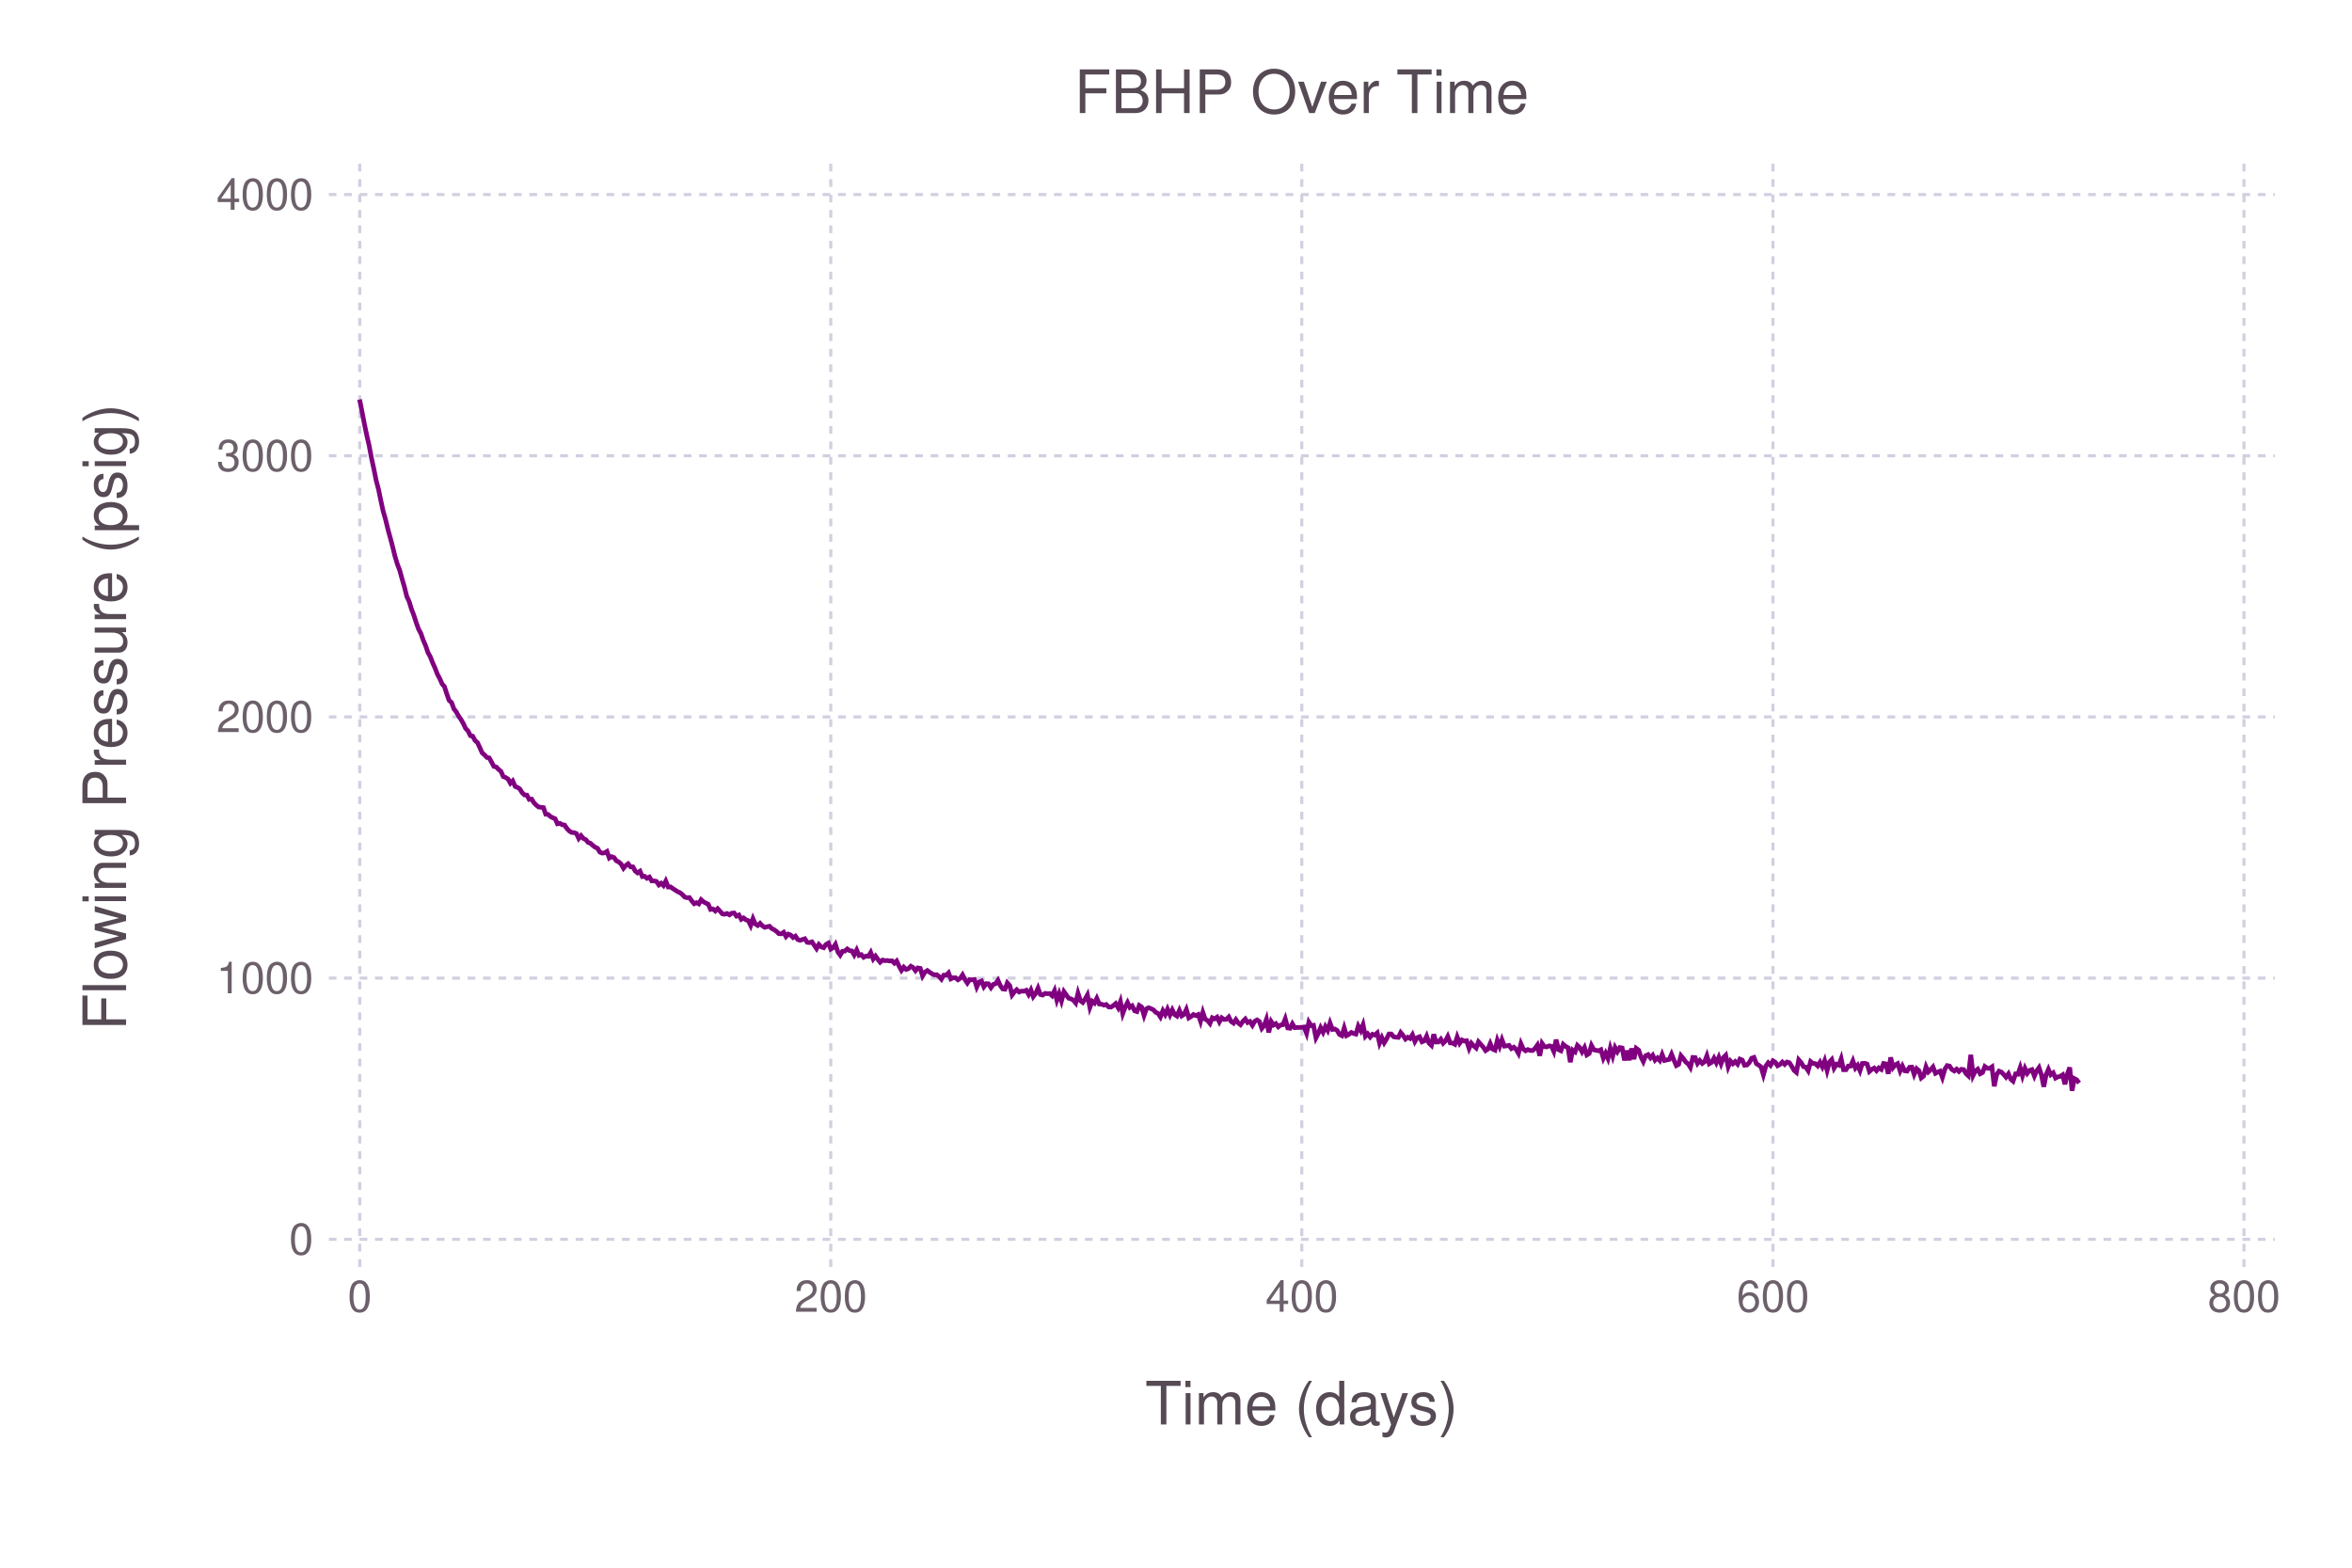
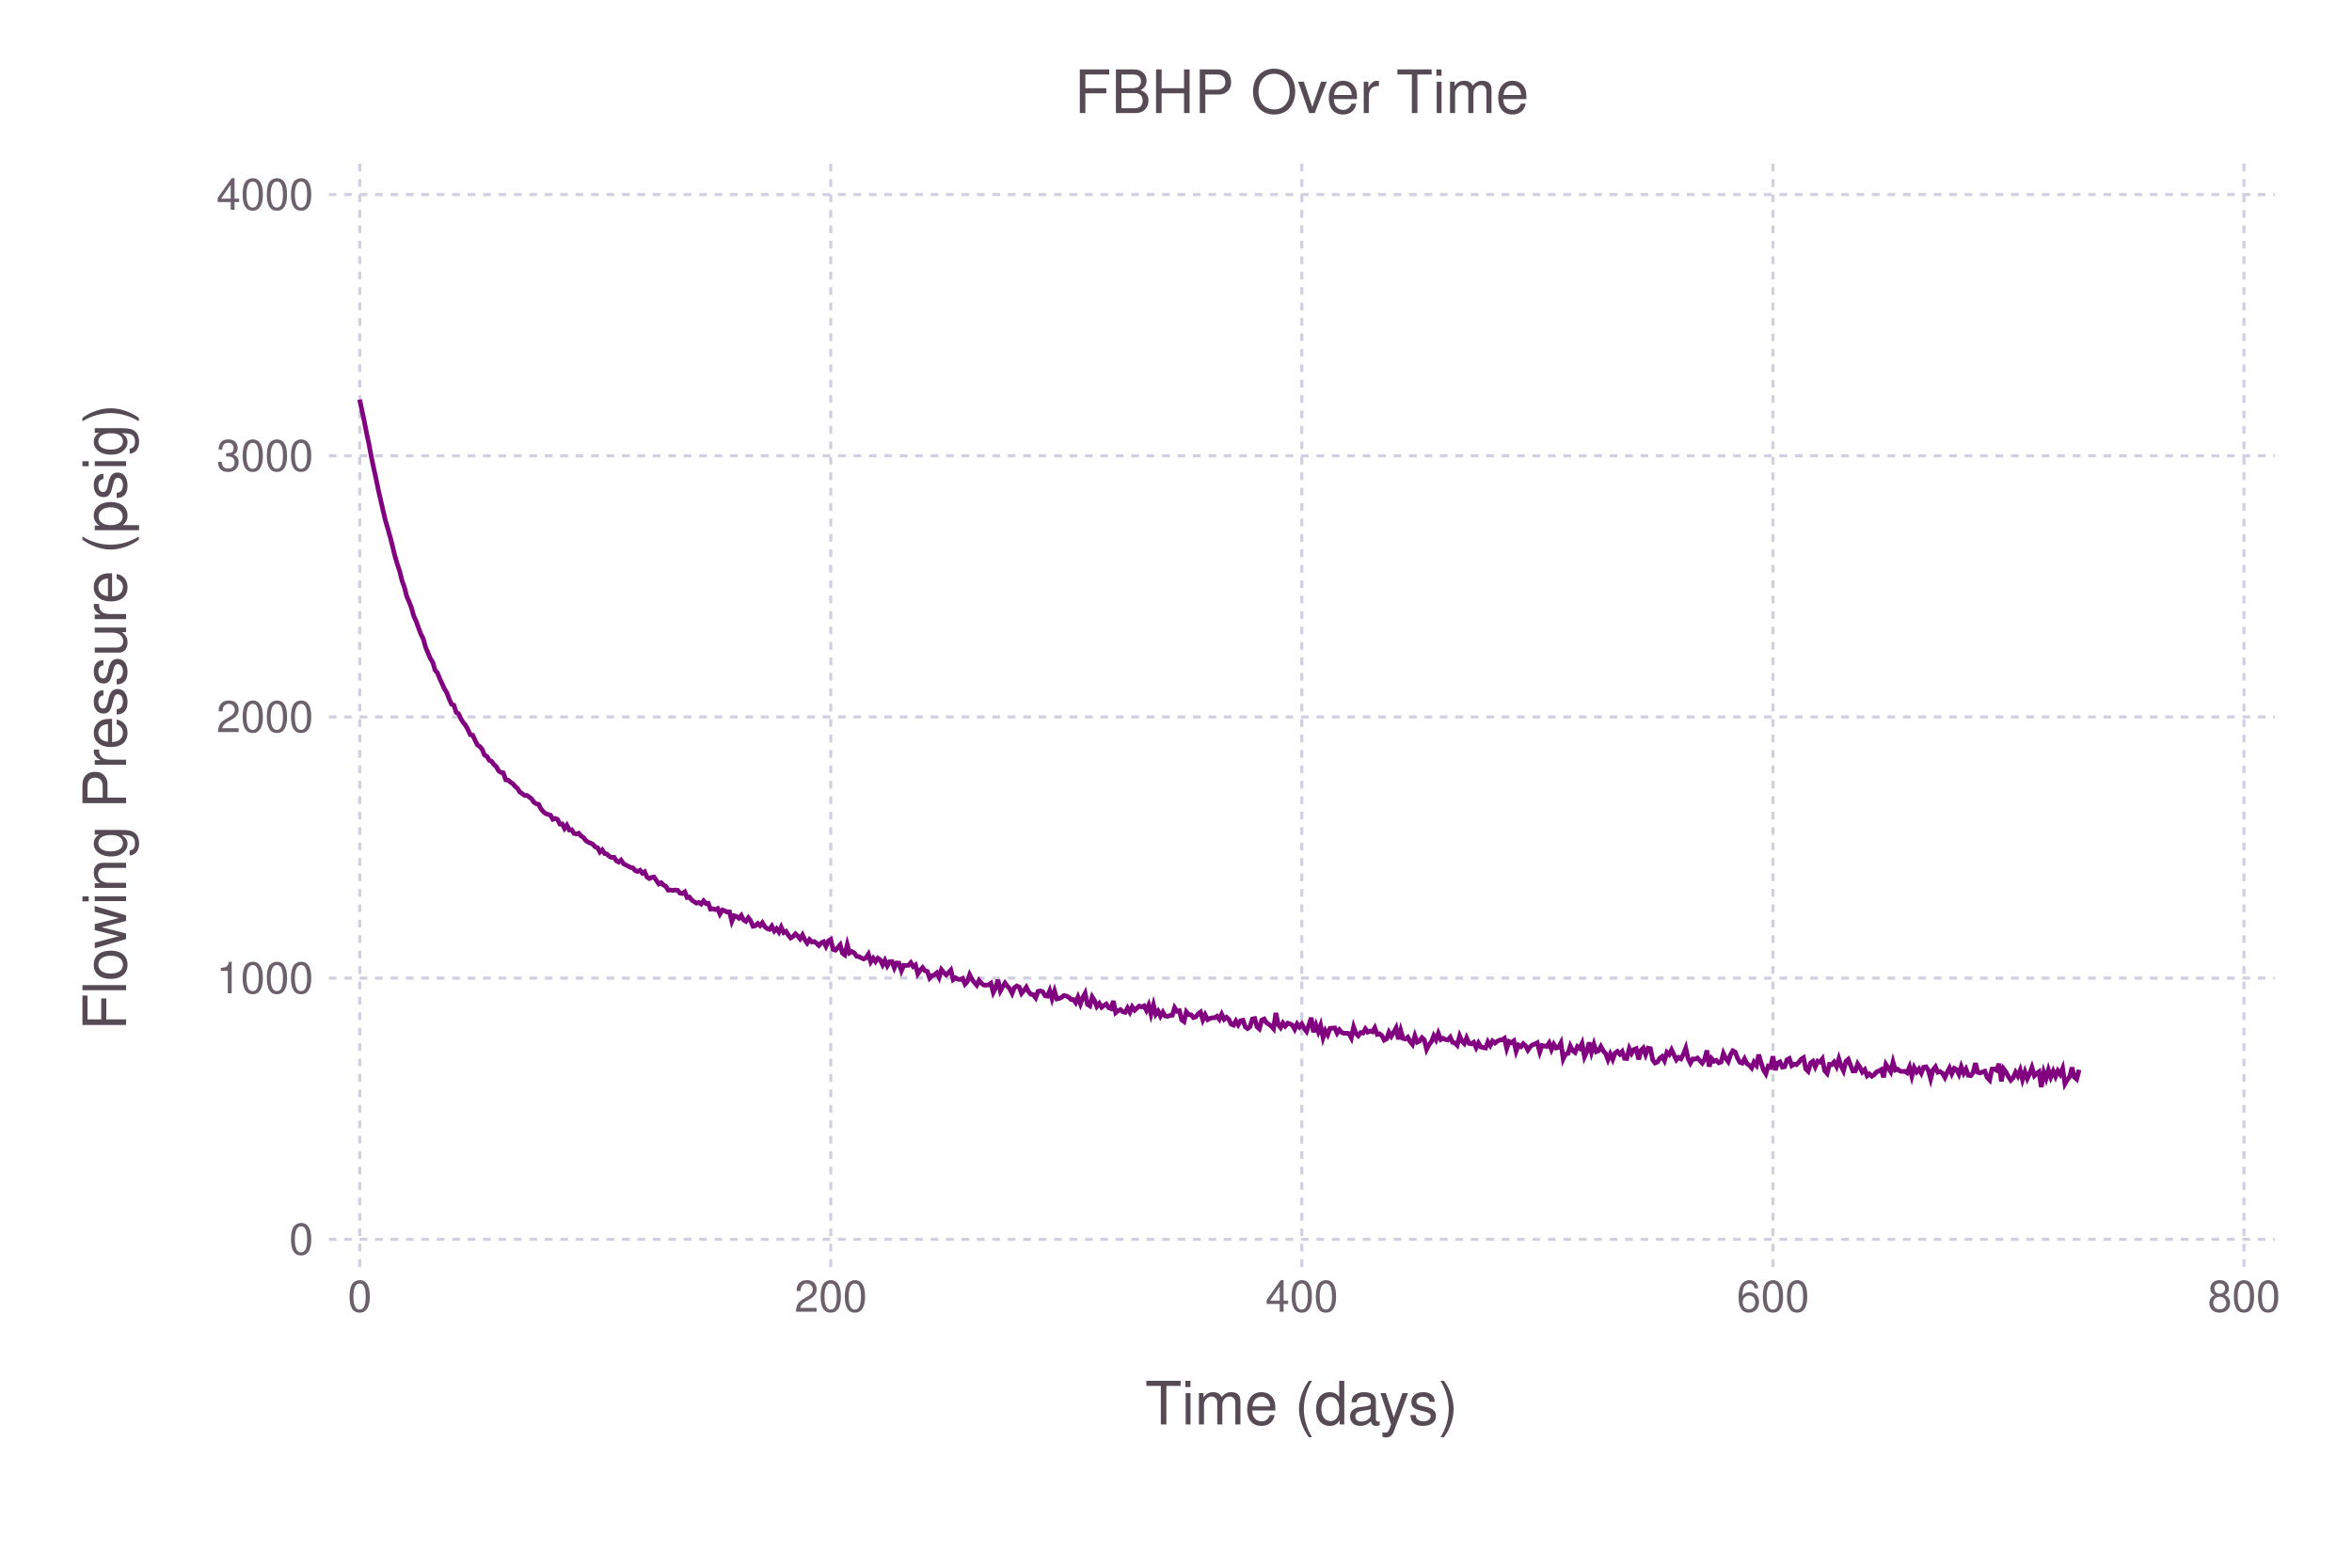
<svg xmlns="http://www.w3.org/2000/svg" version="1.2" width="152.4mm" height="101.6mm" viewBox="0 0 152.4 101.6" stroke="none" fill="#000000" stroke-width="0.3" font-size="3.88">
  <defs>
    <marker id="arrow" markerWidth="15" markerHeight="7" refX="5" refY="3.5" orient="auto" markerUnits="strokeWidth">
      <path d="M0,0 L15,3.5 L0,7 z" stroke="context-stroke" fill="context-stroke" />
    </marker>
  </defs>
-   <g class="plotroot xscalable yscalable" id="img-c7d6ffb0-1">
-     <g font-size="3.88" font-family="'PT Sans','Helvetica Neue','Helvetica',sans-serif" fill="#564A55" stroke="#000000" stroke-opacity="0.000" id="img-c7d6ffb0-2">
+   <g class="plotroot xscalable yscalable" id="img-145ddcf2-1">
+     <g font-size="3.88" font-family="'PT Sans','Helvetica Neue','Helvetica',sans-serif" fill="#564A55" stroke="#000000" stroke-opacity="0.000" id="img-145ddcf2-2">
      <g transform="translate(84.35,89.99)">
        <g class="primitive">
          <text text-anchor="middle" dy="0.6em">Time (days)</text>
        </g>
      </g>
    </g>
-     <g class="guide xlabels" font-size="2.82" font-family="'PT Sans Caption','Helvetica Neue','Helvetica',sans-serif" fill="#6C606B" id="img-c7d6ffb0-3">
+     <g class="guide xlabels" font-size="2.82" font-family="'PT Sans Caption','Helvetica Neue','Helvetica',sans-serif" fill="#6C606B" id="img-145ddcf2-3">
      <g transform="translate(23.31,83.32)">
        <g class="primitive">
          <text text-anchor="middle" dy="0.6em">0</text>
        </g>
      </g>
      <g transform="translate(53.83,83.32)">
        <g class="primitive">
          <text text-anchor="middle" dy="0.6em">200</text>
        </g>
      </g>
      <g transform="translate(84.35,83.32)">
        <g class="primitive">
          <text text-anchor="middle" dy="0.6em">400</text>
        </g>
      </g>
      <g transform="translate(114.88,83.32)">
        <g class="primitive">
          <text text-anchor="middle" dy="0.6em">600</text>
        </g>
      </g>
      <g transform="translate(145.4,83.32)">
        <g class="primitive">
          <text text-anchor="middle" dy="0.6em">800</text>
        </g>
      </g>
    </g>
-     <g clip-path="url(#img-c7d6ffb0-4)">
-       <g id="img-c7d6ffb0-5">
-         <g pointer-events="visible" stroke-width="0.3" fill="#000000" fill-opacity="0.000" stroke="#000000" stroke-opacity="0.000" class="guide background" id="img-c7d6ffb0-6">
-           <g transform="translate(84.35,46.46)" id="img-c7d6ffb0-7">
+     <g clip-path="url(#img-145ddcf2-4)">
+       <g id="img-145ddcf2-5">
+         <g pointer-events="visible" stroke-width="0.3" fill="#000000" fill-opacity="0.000" stroke="#000000" stroke-opacity="0.000" class="guide background" id="img-145ddcf2-6">
+           <g transform="translate(84.35,46.46)" id="img-145ddcf2-7">
            <path d="M-63.05,-35.85 L 63.05 -35.85 63.05 35.85 -63.05 35.85 z" class="primitive" />
          </g>
        </g>
-         <g class="guide ygridlines xfixed" stroke-dasharray="0.5,0.5" stroke-width="0.2" stroke="#D0D0E0" id="img-c7d6ffb0-8">
-           <g transform="translate(84.35,80.32)" id="img-c7d6ffb0-9">
+         <g class="guide ygridlines xfixed" stroke-dasharray="0.5,0.5" stroke-width="0.2" stroke="#D0D0E0" id="img-145ddcf2-8">
+           <g transform="translate(84.35,80.32)" id="img-145ddcf2-9">
            <path fill="none" d="M-63.05,0 L 63.05 0" class="primitive" />
          </g>
-           <g transform="translate(84.35,63.39)" id="img-c7d6ffb0-10">
+           <g transform="translate(84.35,63.39)" id="img-145ddcf2-10">
            <path fill="none" d="M-63.05,0 L 63.05 0" class="primitive" />
          </g>
-           <g transform="translate(84.35,46.46)" id="img-c7d6ffb0-11">
+           <g transform="translate(84.35,46.46)" id="img-145ddcf2-11">
            <path fill="none" d="M-63.05,0 L 63.05 0" class="primitive" />
          </g>
-           <g transform="translate(84.35,29.54)" id="img-c7d6ffb0-12">
+           <g transform="translate(84.35,29.54)" id="img-145ddcf2-12">
            <path fill="none" d="M-63.05,0 L 63.05 0" class="primitive" />
          </g>
-           <g transform="translate(84.35,12.61)" id="img-c7d6ffb0-13">
+           <g transform="translate(84.35,12.61)" id="img-145ddcf2-13">
            <path fill="none" d="M-63.05,0 L 63.05 0" class="primitive" />
          </g>
        </g>
-         <g class="guide xgridlines yfixed" stroke-dasharray="0.5,0.5" stroke-width="0.2" stroke="#D0D0E0" id="img-c7d6ffb0-14">
-           <g transform="translate(23.31,46.46)" id="img-c7d6ffb0-15">
+         <g class="guide xgridlines yfixed" stroke-dasharray="0.5,0.5" stroke-width="0.2" stroke="#D0D0E0" id="img-145ddcf2-14">
+           <g transform="translate(23.31,46.46)" id="img-145ddcf2-15">
            <path fill="none" d="M0,-35.85 L 0 35.85" class="primitive" />
          </g>
-           <g transform="translate(53.83,46.46)" id="img-c7d6ffb0-16">
+           <g transform="translate(53.83,46.46)" id="img-145ddcf2-16">
            <path fill="none" d="M0,-35.85 L 0 35.85" class="primitive" />
          </g>
-           <g transform="translate(84.35,46.46)" id="img-c7d6ffb0-17">
+           <g transform="translate(84.35,46.46)" id="img-145ddcf2-17">
            <path fill="none" d="M0,-35.85 L 0 35.85" class="primitive" />
          </g>
-           <g transform="translate(114.88,46.46)" id="img-c7d6ffb0-18">
+           <g transform="translate(114.88,46.46)" id="img-145ddcf2-18">
            <path fill="none" d="M0,-35.85 L 0 35.85" class="primitive" />
          </g>
-           <g transform="translate(145.4,46.46)" id="img-c7d6ffb0-19">
+           <g transform="translate(145.4,46.46)" id="img-145ddcf2-19">
            <path fill="none" d="M0,-35.85 L 0 35.85" class="primitive" />
          </g>
        </g>
-         <g class="plotpanel" id="img-c7d6ffb0-20">
-           <g stroke-width="0.3" fill="#000000" fill-opacity="0.000" class="geometry" id="img-c7d6ffb0-21">
-             <g class="color_RGB{N0f8}(0.502,0.0,0.502)" stroke-dasharray="none" stroke="#800080" id="img-c7d6ffb0-22">
-               <g transform="translate(79.01,62.88)" id="img-c7d6ffb0-23">
-                 <path fill="none" d="M-55.71,-36.99 L -55.55 -36.18 -55.4 -35.41 -55.25 -34.69 -55.1 -34.04 -54.94 -33.2 -54.79 -32.51 -54.64 -31.76 -54.48 -31.15 -54.33 -30.42 -54.18 -29.74 -54.03 -29.22 -53.87 -28.56 -53.72 -28.02 -53.57 -27.45 -53.42 -26.84 -53.26 -26.31 -53.11 -25.92 -52.96 -25.37 -52.81 -24.86 -52.65 -24.22 -52.5 -23.9 -52.35 -23.41 -52.2 -23.02 -52.04 -22.53 -51.89 -22.11 -51.74 -21.83 -51.59 -21.4 -51.43 -21.03 -51.28 -20.59 -51.13 -20.32 -50.97 -19.91 -50.82 -19.58 -50.67 -19.19 -50.52 -18.91 -50.36 -18.55 -50.21 -18.38 -50.06 -17.91 -49.91 -17.49 -49.75 -17.35 -49.6 -16.94 -49.45 -16.75 -49.3 -16.48 -49.14 -16.25 -48.99 -15.99 -48.84 -15.67 -48.69 -15.52 -48.53 -15.2 -48.38 -15.17 -48.23 -14.89 -48.07 -14.75 -47.92 -14.43 -47.77 -14.09 -47.62 -13.96 -47.46 -13.79 -47.31 -13.76 -47.16 -13.49 -47.01 -13.21 -46.85 -13.17 -46.7 -13.01 -46.55 -12.89 -46.4 -12.55 -46.24 -12.49 -46.09 -12.39 -45.94 -12.12 -45.79 -12.27 -45.63 -11.91 -45.48 -11.85 -45.33 -11.75 -45.18 -11.51 -45.02 -11.36 -44.87 -11.35 -44.72 -11.07 -44.56 -11.09 -44.41 -10.85 -44.26 -10.7 -44.11 -10.58 -43.95 -10.56 -43.8 -10.54 -43.65 -10.11 -43.5 -10.1 -43.34 -9.96 -43.19 -9.88 -43.04 -9.82 -42.89 -9.49 -42.73 -9.52 -42.58 -9.43 -42.43 -9.41 -42.28 -9.19 -42.12 -9.02 -41.97 -8.93 -41.82 -8.92 -41.66 -8.86 -41.51 -8.54 -41.36 -8.72 -41.21 -8.54 -41.05 -8.46 -40.9 -8.28 -40.75 -8.23 -40.6 -8.09 -40.44 -7.97 -40.29 -7.9 -40.14 -7.65 -39.99 -7.59 -39.83 -7.61 -39.68 -7.7 -39.53 -7.27 -39.38 -7.36 -39.22 -7.3 -39.07 -7.09 -38.92 -7.02 -38.77 -6.89 -38.61 -6.61 -38.46 -6.79 -38.31 -6.9 -38.15 -6.7 -38 -6.7 -37.85 -6.43 -37.7 -6.31 -37.54 -6.42 -37.39 -6.07 -37.24 -6.09 -37.09 -5.96 -36.93 -6.04 -36.78 -5.79 -36.63 -5.79 -36.48 -5.76 -36.32 -5.53 -36.17 -5.64 -36.02 -5.49 -35.87 -5.78 -35.71 -5.39 -35.56 -5.4 -35.41 -5.29 -35.25 -5.19 -35.1 -5.09 -34.95 -5.03 -34.8 -4.91 -34.64 -4.74 -34.49 -4.7 -34.34 -4.71 -34.19 -4.5 -34.03 -4.31 -33.88 -4.38 -33.73 -4.3 -33.58 -4.57 -33.42 -4.43 -33.27 -4.35 -33.12 -4.28 -32.97 -3.94 -32.81 -3.97 -32.66 -3.84 -32.51 -3.99 -32.36 -3.83 -32.2 -3.65 -32.05 -3.63 -31.9 -3.68 -31.74 -3.59 -31.59 -3.7 -31.44 -3.71 -31.29 -3.51 -31.13 -3.58 -30.98 -3.3 -30.83 -3.39 -30.68 -3.27 -30.52 -3.21 -30.37 -2.9 -30.22 -3.34 -30.07 -3 -29.91 -2.9 -29.76 -3.04 -29.61 -2.88 -29.46 -2.78 -29.3 -2.82 -29.15 -2.85 -29 -2.7 -28.84 -2.62 -28.69 -2.51 -28.54 -2.37 -28.39 -2.36 -28.23 -2.46 -28.08 -2.18 -27.93 -2.34 -27.78 -2.28 -27.62 -2.12 -27.47 -2.21 -27.32 -1.99 -27.17 -1.94 -27.01 -1.99 -26.86 -2.04 -26.71 -1.81 -26.56 -1.79 -26.4 -1.84 -26.25 -1.62 -26.1 -1.4 -25.95 -1.67 -25.79 -1.51 -25.64 -1.46 -25.49 -1.67 -25.33 -1.76 -25.18 -1.37 -25.03 -1.46 -24.88 -1.68 -24.72 -1.19 -24.57 -0.98 -24.42 -1.23 -24.27 -1.24 -24.11 -1.38 -23.96 -1.27 -23.81 -1.25 -23.66 -0.99 -23.5 -1.31 -23.35 -0.96 -23.2 -1.01 -23.05 -0.84 -22.89 -0.92 -22.74 -0.9 -22.59 -1.15 -22.43 -0.73 -22.28 -0.92 -22.13 -0.71 -21.98 -0.52 -21.82 -0.66 -21.67 -0.62 -21.52 -0.63 -21.37 -0.6 -21.21 -0.61 -21.06 -0.46 -20.91 -0.6 -20.76 -0.28 -20.6 0.01 -20.45 -0.2 -20.3 -0.05 -20.15 -0.1 -19.99 -0.26 -19.84 -0.17 -19.69 0.03 -19.54 -0.15 -19.38 -0.12 -19.23 0.37 -19.08 0.12 -18.92 0.02 -18.77 0.13 -18.62 0.23 -18.47 0.3 -18.31 0.29 -18.16 0.41 -18.01 0.58 -17.86 0.32 -17.7 0.32 -17.55 0.17 -17.4 0.56 -17.25 0.49 -17.09 0.49 -16.94 0.62 -16.79 0.52 -16.64 0.3 -16.48 0.61 -16.33 0.83 -16.18 0.61 -16.02 0.62 -15.87 0.6 -15.72 1.09 -15.57 0.77 -15.41 0.7 -15.26 1.07 -15.11 0.87 -14.96 0.88 -14.8 1.13 -14.65 0.92 -14.5 0.87 -14.35 0.65 -14.19 1 -14.04 1.21 -13.89 1.23 -13.74 0.82 -13.58 1 -13.43 1.6 -13.28 1.4 -13.13 1.26 -12.97 1.41 -12.82 1.35 -12.67 1.36 -12.51 1.3 -12.36 1.57 -12.21 1.28 -12.06 1.71 -11.9 1.5 -11.75 1.16 -11.6 1.57 -11.45 1.61 -11.29 1.5 -11.14 1.52 -10.99 1.51 -10.84 1.65 -10.68 1.32 -10.53 1.94 -10.38 1.52 -10.23 1.99 -10.07 1.39 -9.92 1.6 -9.77 1.81 -9.61 1.86 -9.46 1.94 -9.31 2.12 -9.16 1.49 -9 1.98 -8.85 2.09 -8.7 1.87 -8.55 1.6 -8.39 2.41 -8.24 2.01 -8.09 2.13 -7.94 1.82 -7.78 2.19 -7.63 2.2 -7.48 2.26 -7.33 2.22 -7.17 2.38 -7.02 2.39 -6.87 2.29 -6.72 2.16 -6.56 2.43 -6.41 2.03 -6.26 2.81 -6.1 2.38 -5.95 2.09 -5.8 2.41 -5.65 2.31 -5.49 2.63 -5.34 2.68 -5.19 2.28 -5.04 2.38 -4.88 2.93 -4.73 2.5 -4.58 2.43 -4.43 2.49 -4.27 2.57 -4.12 2.73 -3.97 2.8 -3.82 3.03 -3.66 2.62 -3.51 2.87 -3.36 2.52 -3.2 2.9 -3.05 2.57 -2.9 2.87 -2.75 2.97 -2.59 2.6 -2.44 2.96 -2.29 2.86 -2.14 2.54 -1.98 3.09 -1.83 3 -1.68 2.87 -1.53 2.94 -1.37 2.87 -1.22 3.31 -1.07 2.73 -0.92 3.17 -0.76 3.26 -0.61 3.45 -0.46 3.08 -0.31 3.15 -0.15 3.04 0 3.35 0.15 3.08 0.31 3.19 0.46 3.18 0.61 3.03 0.76 3.32 0.92 3.43 1.07 3.2 1.22 3.41 1.37 3.53 1.53 3.31 1.68 3.16 1.83 3.39 1.98 3.32 2.14 3.57 2.29 3.31 2.44 3.22 2.59 3.32 2.75 3.77 2.9 3.59 3.05 3.18 3.2 4.03 3.36 3.33 3.51 3.55 3.66 3.46 3.82 3.67 3.97 3.55 4.12 3.53 4.27 3.15 4.43 3.74 4.58 3.76 4.73 3.47 4.88 3.72 5.04 3.71 5.19 3.71 5.34 3.7 5.49 3.68 5.65 4.09 5.8 3.36 5.95 3.59 6.1 3.57 6.26 4.38 6.41 4.09 6.56 3.72 6.72 4.02 6.87 3.65 7.02 3.9 7.17 3.42 7.33 3.84 7.48 3.81 7.63 3.9 7.78 4.16 7.94 4.24 8.09 3.74 8.24 4.24 8.39 4.16 8.55 4.03 8.7 4.1 8.85 4.14 9 3.62 9.16 3.91 9.31 3.53 9.46 4.28 9.61 4.12 9.77 4.33 9.92 4.15 10.07 4.2 10.23 4.06 10.38 4.72 10.53 4.37 10.68 4.7 10.84 4.44 10.99 4.13 11.14 4.13 11.29 4.31 11.45 4.34 11.6 4.35 11.75 4.04 11.9 4.22 12.06 4.46 12.21 4.34 12.36 4.42 12.51 4.18 12.67 4.62 12.82 4.37 12.97 4.31 13.13 4.64 13.28 4.58 13.43 4.27 13.58 4.72 13.74 4.87 13.89 4.15 14.04 4.65 14.19 4.65 14.35 4.47 14.5 4.73 14.65 4.58 14.8 4.29 14.96 4.71 15.11 4.72 15.26 4.8 15.41 4.32 15.57 4.73 15.72 4.52 15.87 4.59 16.02 4.57 16.18 5.07 16.33 4.73 16.48 4.9 16.64 5.04 16.79 4.64 16.94 4.81 17.09 4.97 17.25 5.21 17.4 5.11 17.55 4.75 17.7 5.11 17.86 5.18 18.01 4.55 18.16 4.94 18.31 4.5 18.47 4.92 18.62 4.9 18.77 4.87 18.92 5.08 19.08 4.99 19.23 5.13 19.38 5.39 19.54 4.76 19.69 5.1 19.84 5.22 19.99 5.14 20.15 5.2 20.3 5.2 20.45 5.07 20.6 4.86 20.76 5.54 20.91 4.74 21.06 4.95 21.21 4.97 21.37 4.9 21.52 4.93 21.67 5.26 21.82 4.5 21.98 5.15 22.13 5.22 22.28 4.8 22.43 4.93 22.59 5.02 22.74 5.96 22.89 5.17 23.05 5.29 23.2 4.87 23.35 5.01 23.5 5.29 23.66 5.01 23.81 5.49 23.96 5.4 24.11 4.87 24.27 5.16 24.42 5.19 24.57 5.22 24.72 5.15 24.88 5.7 25.03 5.38 25.18 5.72 25.33 5.06 25.49 5.57 25.64 5.01 25.79 5.28 25.95 5.01 26.1 5.04 26.25 5.84 26.4 5.21 26.56 5.83 26.71 5.07 26.86 5.76 27.01 5.06 27.17 5.18 27.32 5.62 27.47 5.92 27.62 5.54 27.78 5.47 27.93 5.68 28.08 5.51 28.23 5.83 28.39 5.68 28.54 5.85 28.69 5.46 28.84 5.85 29 5.81 29.15 5.78 29.3 5.44 29.46 5.84 29.61 6.18 29.76 6.1 29.91 5.54 30.07 5.73 30.22 5.95 30.37 6.06 30.52 6.3 30.68 5.65 30.83 5.66 30.98 6.04 31.13 5.85 31.29 6.04 31.44 5.93 31.59 5.54 31.74 6.06 31.9 5.97 32.05 5.7 32.2 6 32.36 5.64 32.51 6.06 32.66 5.66 32.81 5.51 32.97 6.26 33.12 5.89 33.27 6.06 33.42 5.92 33.58 6.09 33.73 5.76 33.88 5.82 34.03 6.16 34.19 6.14 34.34 5.98 34.49 5.7 34.64 5.65 34.8 6.06 34.95 6.15 35.1 6.27 35.25 6.78 35.41 6.21 35.56 6 35.71 6.16 35.87 5.87 36.02 5.96 36.17 6.19 36.32 6.11 36.48 5.95 36.63 6.1 36.78 5.95 36.93 5.99 37.09 6.23 37.24 6.49 37.39 6.62 37.54 5.81 37.7 5.99 37.85 6.25 38 6.28 38.15 6.51 38.31 5.92 38.46 6.04 38.61 6.05 38.77 6.2 38.92 5.96 39.07 6.26 39.22 5.87 39.38 6.5 39.53 5.95 39.68 5.79 39.83 6.35 39.99 6.09 40.14 6.15 40.29 5.74 40.44 6.45 40.6 6.45 40.75 6.21 40.9 6.21 41.05 5.87 41.21 6.34 41.36 6.16 41.51 6.51 41.66 6.04 41.82 6.03 41.97 6.08 42.12 6.56 42.28 6.42 42.43 6.34 42.58 6.51 42.73 6.33 42.89 6.43 43.04 6.04 43.19 6.07 43.34 6.71 43.5 5.65 43.65 6.31 43.8 6.13 43.95 6.05 44.11 6.53 44.26 6.21 44.41 6.52 44.56 6.54 44.72 6.29 44.87 6.28 45.02 6.75 45.18 6.38 45.33 6.51 45.48 6.98 45.63 6.86 45.79 6.26 45.94 6.59 46.09 6.45 46.24 6.27 46.4 6.68 46.55 6.6 46.7 6.54 46.85 6.95 47.01 6.41 47.16 6.18 47.31 6.21 47.46 6.43 47.62 6.53 47.77 6.41 47.92 6.56 48.07 6.42 48.23 6.44 48.38 6.7 48.53 6.84 48.69 5.48 48.84 6.82 48.99 6.52 49.14 6.41 49.3 6.71 49.45 6.63 49.6 6.24 49.75 6.35 49.91 6.36 50.06 6.26 50.21 7.52 50.36 6.78 50.52 6.54 50.67 6.6 50.82 6.75 50.97 6.93 51.13 6.71 51.28 7.06 51.43 7.19 51.59 6.72 51.74 6.74 51.89 6.31 52.04 6.85 52.2 6.36 52.35 6.68 52.5 6.49 52.65 6.44 52.81 6.86 52.96 6.52 53.11 6.31 53.26 6.76 53.42 7.55 53.57 6.77 53.72 6.42 53.87 6.77 54.03 6.65 54.18 6.99 54.33 6.91 54.48 6.88 54.64 6.78 54.79 7.39 54.94 6.75 55.1 6.3 55.25 7.81 55.4 7.02 55.55 7.1 55.71 7.31" class="primitive" />
+         <g class="plotpanel" id="img-145ddcf2-20">
+           <g stroke-width="0.3" fill="#000000" fill-opacity="0.000" class="geometry" id="img-145ddcf2-21">
+             <g class="color_RGB{N0f8}(0.502,0.0,0.502)" stroke-dasharray="none" stroke="#800080" id="img-145ddcf2-22">
+               <g transform="translate(79.01,62.86)" id="img-145ddcf2-23">
+                 <path fill="none" d="M-55.71,-36.96 L -55.55 -36.23 -55.4 -35.53 -55.25 -34.75 -55.1 -34.06 -54.94 -33.21 -54.79 -32.5 -54.64 -31.81 -54.48 -31.04 -54.33 -30.39 -54.18 -29.73 -54.03 -29.1 -53.87 -28.56 -53.72 -28.03 -53.57 -27.44 -53.42 -26.82 -53.26 -26.28 -53.11 -25.83 -52.96 -25.22 -52.81 -24.82 -52.65 -24.2 -52.5 -23.86 -52.35 -23.47 -52.2 -22.93 -52.04 -22.59 -51.89 -22.16 -51.74 -21.77 -51.59 -21.47 -51.43 -20.91 -51.28 -20.55 -51.13 -20.19 -50.97 -19.94 -50.82 -19.43 -50.67 -19.26 -50.52 -18.89 -50.36 -18.54 -50.21 -18.21 -50.06 -17.97 -49.91 -17.57 -49.75 -17.22 -49.6 -17.16 -49.45 -16.69 -49.3 -16.61 -49.14 -16.26 -48.99 -16.03 -48.84 -15.85 -48.69 -15.57 -48.53 -15.24 -48.38 -15.21 -48.23 -14.89 -48.07 -14.57 -47.92 -14.48 -47.77 -14.3 -47.62 -13.93 -47.46 -13.84 -47.31 -13.59 -47.16 -13.52 -47.01 -13.32 -46.85 -13.17 -46.7 -12.9 -46.55 -12.8 -46.4 -12.77 -46.24 -12.32 -46.09 -12.3 -45.94 -12.17 -45.79 -12.08 -45.63 -11.89 -45.48 -11.77 -45.33 -11.53 -45.18 -11.43 -45.02 -11.31 -44.87 -11.31 -44.72 -11.21 -44.56 -11.08 -44.41 -10.86 -44.26 -10.77 -44.11 -10.73 -43.95 -10.42 -43.8 -10.25 -43.65 -10.13 -43.5 -10.08 -43.34 -10.03 -43.19 -9.76 -43.04 -9.82 -42.89 -9.76 -42.73 -9.45 -42.58 -9.46 -42.43 -9.17 -42.28 -9.38 -42.12 -9.07 -41.97 -9.09 -41.82 -8.85 -41.66 -8.81 -41.51 -8.86 -41.36 -8.68 -41.21 -8.59 -41.05 -8.38 -40.9 -8.28 -40.75 -8.22 -40.6 -8.15 -40.44 -7.97 -40.29 -7.92 -40.14 -7.64 -39.99 -7.78 -39.83 -7.54 -39.68 -7.51 -39.53 -7.36 -39.38 -7.29 -39.22 -7.3 -39.07 -7.07 -38.92 -6.99 -38.77 -7.12 -38.61 -6.88 -38.46 -6.8 -38.31 -6.73 -38.15 -6.64 -38 -6.61 -37.85 -6.44 -37.7 -6.38 -37.54 -6.46 -37.39 -6.27 -37.24 -6.36 -37.09 -6.02 -36.93 -5.92 -36.78 -6 -36.63 -6.02 -36.48 -5.8 -36.32 -5.57 -36.17 -5.65 -36.02 -5.5 -35.87 -5.42 -35.71 -5.17 -35.56 -5.18 -35.41 -5.15 -35.25 -5.18 -35.1 -5.16 -34.95 -4.98 -34.8 -4.95 -34.64 -5.06 -34.49 -4.69 -34.34 -4.72 -34.19 -4.53 -34.03 -4.42 -33.88 -4.33 -33.73 -4.37 -33.58 -4.27 -33.42 -4.48 -33.27 -4.3 -33.12 -4.32 -32.97 -3.94 -32.81 -3.96 -32.66 -3.91 -32.51 -3.98 -32.36 -3.62 -32.2 -3.88 -32.05 -3.83 -31.9 -3.75 -31.74 -3.76 -31.59 -3.15 -31.44 -3.51 -31.29 -3.47 -31.13 -3.35 -30.98 -3.53 -30.83 -3.24 -30.68 -3.15 -30.52 -3.38 -30.37 -3.18 -30.22 -2.83 -30.07 -2.86 -29.91 -3.01 -29.76 -2.87 -29.61 -3.06 -29.46 -2.81 -29.3 -2.68 -29.15 -2.63 -29 -2.84 -28.84 -2.52 -28.69 -2.67 -28.54 -2.45 -28.39 -2.77 -28.23 -2.42 -28.08 -2.5 -27.93 -2.26 -27.78 -2.07 -27.62 -2.17 -27.47 -2.34 -27.32 -2.2 -27.17 -2.01 -27.01 -2.27 -26.86 -1.96 -26.71 -1.74 -26.56 -1.97 -26.4 -1.81 -26.25 -1.84 -26.1 -1.73 -25.95 -1.58 -25.79 -1.76 -25.64 -1.83 -25.49 -1.53 -25.33 -1.88 -25.18 -1.97 -25.03 -1.33 -24.88 -1.28 -24.72 -1.45 -24.57 -1.63 -24.42 -1.08 -24.27 -0.97 -24.11 -1.64 -23.96 -1.1 -23.81 -1.19 -23.66 -1.1 -23.5 -0.88 -23.35 -0.86 -23.2 -0.78 -23.05 -0.71 -22.89 -0.79 -22.74 -1.02 -22.59 -0.52 -22.43 -0.76 -22.28 -0.54 -22.13 -0.76 -21.98 -0.66 -21.82 -0.33 -21.67 -0.62 -21.52 -0.27 -21.37 -0.53 -21.21 -0.54 -21.06 -0.13 -20.91 -0.45 -20.76 -0.44 -20.6 0.05 -20.45 -0.3 -20.3 -0.29 -20.15 -0.3 -19.99 -0.47 -19.84 -0.22 -19.69 -0.32 -19.54 0.25 -19.38 0.02 -19.23 -0.15 -19.08 0.05 -18.92 0.1 -18.77 0.53 -18.62 0.37 -18.47 0.33 -18.31 0.19 -18.16 0.49 -18.01 -0.02 -17.86 0.16 -17.7 0.32 -17.55 0.18 -17.4 0.01 -17.25 0.63 -17.09 0.51 -16.94 0.6 -16.79 0.62 -16.64 0.55 -16.48 0.92 -16.33 0.75 -16.18 0.31 -16.02 0.62 -15.87 0.82 -15.72 0.99 -15.57 0.68 -15.41 0.87 -15.26 0.98 -15.11 0.99 -14.96 0.97 -14.8 0.86 -14.65 1.46 -14.5 1.17 -14.35 0.64 -14.19 1.36 -14.04 1.09 -13.89 0.85 -13.74 1.05 -13.58 1.22 -13.43 1.52 -13.28 1.15 -13.13 1.04 -12.97 1.11 -12.82 1.52 -12.67 1.34 -12.51 1.12 -12.36 1.41 -12.21 1.58 -12.06 1.6 -11.9 1.81 -11.75 1.39 -11.6 1.36 -11.45 1.41 -11.29 1.68 -11.14 1.7 -10.99 1.34 -10.84 1.87 -10.68 1.37 -10.53 1.88 -10.38 1.85 -10.23 1.78 -10.07 1.66 -9.92 1.69 -9.77 1.76 -9.61 1.92 -9.46 1.92 -9.31 2.12 -9.16 1.76 -9 2.2 -8.85 1.79 -8.7 1.51 -8.55 2.23 -8.39 2.33 -8.24 1.75 -8.09 1.98 -7.94 2.37 -7.78 2.17 -7.63 2.42 -7.48 2.31 -7.33 2.21 -7.17 2.45 -7.02 2.51 -6.87 2.01 -6.72 2.77 -6.56 2.64 -6.41 2.57 -6.26 2.71 -6.1 2.75 -5.95 2.47 -5.8 2.74 -5.65 2.39 -5.49 2.61 -5.34 2.47 -5.19 2.34 -5.04 2.4 -4.88 2.33 -4.73 2.62 -4.58 2.28 -4.43 2.87 -4.27 2.27 -4.12 2.87 -3.97 2.67 -3.82 3 -3.66 2.73 -3.51 2.98 -3.36 3.01 -3.2 2.95 -3.05 2.94 -2.9 2.45 -2.75 2.68 -2.59 2.64 -2.44 3.24 -2.29 3.35 -2.14 2.71 -1.98 2.9 -1.83 2.91 -1.68 3.09 -1.53 3.04 -1.37 2.84 -1.22 2.73 -1.07 3.24 -0.92 2.91 -0.76 3.22 -0.61 3.14 -0.46 3.1 -0.31 3.1 -0.15 3 0 3.2 0.15 2.87 0.31 3.2 0.46 3.07 0.61 3.2 0.76 3.51 0.92 3.58 1.07 3.31 1.22 3.56 1.37 3.3 1.53 3.26 1.68 3.69 1.83 3.8 1.98 3.69 2.14 3.18 2.29 3.15 2.44 3.69 2.59 3.82 2.75 3.25 2.9 3.18 3.05 3.42 3.2 3.52 3.36 3.64 3.51 3.81 3.66 2.79 3.82 3.55 3.97 3.74 4.12 3.44 4.27 3.64 4.43 3.45 4.58 3.5 4.73 3.58 4.88 3.85 5.04 3.5 5.19 3.7 5.34 3.5 5.49 3.78 5.65 3.99 5.8 3.57 5.95 3.1 6.1 4.03 6.26 3.57 6.41 4 6.56 3.59 6.72 4.39 6.87 3.94 7.02 4.2 7.17 3.79 7.33 3.77 7.48 3.76 7.63 4.1 7.78 3.88 7.94 4.06 8.09 4.11 8.24 4.1 8.39 4.12 8.55 4.41 8.7 3.7 8.85 4.11 9 4.27 9.16 4.06 9.31 4.09 9.46 3.82 9.61 4.03 9.77 3.96 9.92 4.01 10.07 3.75 10.23 4.18 10.38 4.14 10.53 4.26 10.68 4.55 10.84 4.46 10.99 4.04 11.14 4.3 11.29 4.05 11.45 3.76 11.6 4.49 11.75 3.92 11.9 4.44 12.06 4.48 12.21 4.36 12.36 4.64 12.51 4.83 12.67 4.27 12.82 4.68 12.97 4.61 13.13 4.39 13.28 4.53 13.43 5.15 13.58 4.85 13.74 4.65 13.89 4.27 14.04 4.53 14.19 4.11 14.35 4.51 14.5 4.43 14.65 4.51 14.8 4.54 14.96 4.36 15.11 4.69 15.26 4.73 15.41 4.88 15.57 4.28 15.72 4.62 15.87 4.77 16.02 4.4 16.18 4.76 16.33 4.79 16.48 4.69 16.64 5.04 16.79 4.73 16.94 4.99 17.09 5.03 17.25 5.06 17.4 4.66 17.55 4.9 17.7 4.61 17.86 4.74 18.01 4.62 18.16 4.55 18.31 4.53 18.47 4.43 18.62 5.09 18.77 4.64 18.92 4.72 19.08 4.6 19.23 5.27 19.38 4.87 19.54 4.97 19.69 4.78 19.84 4.92 19.99 5.2 20.15 4.97 20.3 4.85 20.45 4.8 20.6 4.72 20.76 5.32 20.91 4.9 21.06 4.93 21.21 4.96 21.37 4.73 21.52 5.16 21.67 4.82 21.82 5.06 21.98 5.02 22.13 4.73 22.28 5.77 22.43 5.46 22.59 5.41 22.74 4.93 22.89 5.23 23.05 5.35 23.2 4.97 23.35 5.08 23.5 4.76 23.66 5.63 23.81 5.3 23.96 4.7 24.11 5.34 24.27 4.82 24.42 5.3 24.57 5.24 24.72 4.96 24.88 5.25 25.03 5.42 25.18 5.82 25.33 5.45 25.49 5.8 25.64 5.39 25.79 5.28 25.95 5.46 26.1 5.29 26.25 5.73 26.4 5.74 26.56 5.1 26.71 5.41 26.86 5.16 27.01 5.1 27.17 5.8 27.32 5.21 27.47 5.06 27.62 5.49 27.78 5.07 27.93 5.1 28.08 5.83 28.23 6.03 28.39 5.96 28.54 5.72 28.69 5.61 28.84 5.88 29 5.34 29.15 5.48 29.3 5.18 29.46 5.52 29.61 5.83 29.76 5.67 29.91 5.76 30.07 5.46 30.22 5.07 30.37 5.74 30.52 6.04 30.68 5.77 30.83 5.78 30.98 5.71 31.13 5.87 31.29 6.04 31.44 5.8 31.59 5.22 31.74 6.26 31.9 5.75 32.05 5.92 32.2 5.86 32.36 6.02 32.51 5.97 32.66 5.41 32.81 5.72 32.97 5.94 33.12 5.5 33.27 5.24 33.42 5.32 33.58 5.73 33.73 5.99 33.88 6.04 34.03 5.76 34.19 6.08 34.34 6.18 34.49 6.35 34.64 5.98 34.8 6.18 34.95 5.49 35.1 6 35.25 6.47 35.41 6.73 35.56 6.24 35.71 6.3 35.87 5.6 36.02 6.49 36.17 6.04 36.32 5.96 36.48 6.3 36.63 6.27 36.78 5.82 36.93 5.74 37.09 6.21 37.24 6.11 37.39 6.14 37.54 5.99 37.7 5.78 37.85 5.69 38 6.42 38.15 6.57 38.31 6.03 38.46 5.92 38.61 6.28 38.77 5.91 38.92 5.97 39.07 5.77 39.22 6.53 39.38 6.71 39.53 6.12 39.68 6.14 39.83 5.97 39.99 6.26 40.14 5.76 40.29 6.24 40.44 6.54 40.6 5.92 40.75 5.79 40.9 6.18 41.05 6.55 41.21 6.54 41.36 6.09 41.51 6.32 41.66 6.62 41.82 6.46 41.97 6.86 42.12 6.74 42.28 6.89 42.43 6.79 42.58 6.61 42.73 6.55 42.89 6.46 43.04 6.96 43.19 6.12 43.34 6.35 43.5 6.6 43.65 5.97 43.8 6.49 43.95 6.43 44.11 6.56 44.26 6.58 44.41 6.57 44.56 6.67 44.72 6.29 44.87 6.89 45.02 6.33 45.18 6.61 45.33 6.42 45.48 6.69 45.63 6.31 45.79 6.28 45.94 6.51 46.09 7.06 46.24 6.48 46.4 6.28 46.55 6.63 46.7 6.59 46.85 6.69 47.01 6.97 47.16 6.63 47.31 6.35 47.46 6.73 47.62 6.38 47.77 6.46 47.92 6.76 48.07 6.27 48.23 6.69 48.38 6.43 48.53 6.83 48.69 6.85 48.84 6.65 48.99 6.04 49.14 6.63 49.3 6.68 49.45 6.61 49.6 6.56 49.75 6.97 49.91 7.14 50.06 6.43 50.21 6.42 50.36 6.5 50.52 6.08 50.67 7.22 50.82 6.42 50.97 6.62 51.13 6.92 51.28 7.15 51.43 7 51.59 6.63 51.74 6.88 51.89 6.5 52.04 7.11 52.2 6.61 52.35 7.04 52.5 6.73 52.65 6.32 52.81 6.86 52.96 6.71 53.11 6.6 53.26 7.59 53.42 6.63 53.57 7.04 53.72 6.48 53.87 6.95 54.03 6.56 54.18 6.91 54.33 6.54 54.48 6.76 54.64 6.38 54.79 7.38 54.94 7.12 55.1 6.91 55.25 6.32 55.4 6.95 55.55 7.08 55.71 6.47" class="primitive" />
              </g>
            </g>
          </g>
        </g>
      </g>
    </g>
-     <g class="guide ylabels" font-size="2.82" font-family="'PT Sans Caption','Helvetica Neue','Helvetica',sans-serif" fill="#6C606B" id="img-c7d6ffb0-24">
-       <g transform="translate(20.3,80.32)" id="img-c7d6ffb0-25">
+     <g class="guide ylabels" font-size="2.82" font-family="'PT Sans Caption','Helvetica Neue','Helvetica',sans-serif" fill="#6C606B" id="img-145ddcf2-24">
+       <g transform="translate(20.3,80.32)" id="img-145ddcf2-25">
        <g class="primitive">
          <text text-anchor="end" dy="0.35em">0</text>
        </g>
      </g>
-       <g transform="translate(20.3,63.39)" id="img-c7d6ffb0-26">
+       <g transform="translate(20.3,63.39)" id="img-145ddcf2-26">
        <g class="primitive">
          <text text-anchor="end" dy="0.35em">1000</text>
        </g>
      </g>
-       <g transform="translate(20.3,46.46)" id="img-c7d6ffb0-27">
+       <g transform="translate(20.3,46.46)" id="img-145ddcf2-27">
        <g class="primitive">
          <text text-anchor="end" dy="0.35em">2000</text>
        </g>
      </g>
-       <g transform="translate(20.3,29.54)" id="img-c7d6ffb0-28">
+       <g transform="translate(20.3,29.54)" id="img-145ddcf2-28">
        <g class="primitive">
          <text text-anchor="end" dy="0.35em">3000</text>
        </g>
      </g>
-       <g transform="translate(20.3,12.61)" id="img-c7d6ffb0-29">
+       <g transform="translate(20.3,12.61)" id="img-145ddcf2-29">
        <g class="primitive">
          <text text-anchor="end" dy="0.35em">4000</text>
        </g>
      </g>
    </g>
-     <g font-size="3.88" font-family="'PT Sans','Helvetica Neue','Helvetica',sans-serif" fill="#564A55" stroke="#000000" stroke-opacity="0.000" id="img-c7d6ffb0-30">
-       <g transform="translate(8.81,44.46)" id="img-c7d6ffb0-31">
+     <g font-size="3.88" font-family="'PT Sans','Helvetica Neue','Helvetica',sans-serif" fill="#564A55" stroke="#000000" stroke-opacity="0.000" id="img-145ddcf2-30">
+       <g transform="translate(8.81,44.46)" id="img-145ddcf2-31">
        <g class="primitive">
          <text text-anchor="middle" dy="0.35em" transform="rotate(-90,0, 2)">Flowing Pressure (psig)</text>
        </g>
      </g>
    </g>
-     <g font-size="3.88" font-family="'PT Sans','Helvetica Neue','Helvetica',sans-serif" fill="#564A55" stroke="#000000" stroke-opacity="0.000" id="img-c7d6ffb0-32">
-       <g transform="translate(84.35,5)" id="img-c7d6ffb0-33">
+     <g font-size="3.88" font-family="'PT Sans','Helvetica Neue','Helvetica',sans-serif" fill="#564A55" stroke="#000000" stroke-opacity="0.000" id="img-145ddcf2-32">
+       <g transform="translate(84.35,5)" id="img-145ddcf2-33">
        <g class="primitive">
          <text text-anchor="middle" dy="0.6em">FBHP Over Time</text>
        </g>
      </g>
    </g>
  </g>
  <defs>
-     <clipPath id="img-c7d6ffb0-4">
+     <clipPath id="img-145ddcf2-4">
      <path d="M21.31,10.61 L 147.4 10.61 147.4 82.32 21.31 82.32" />
    </clipPath>
  </defs>
</svg>
